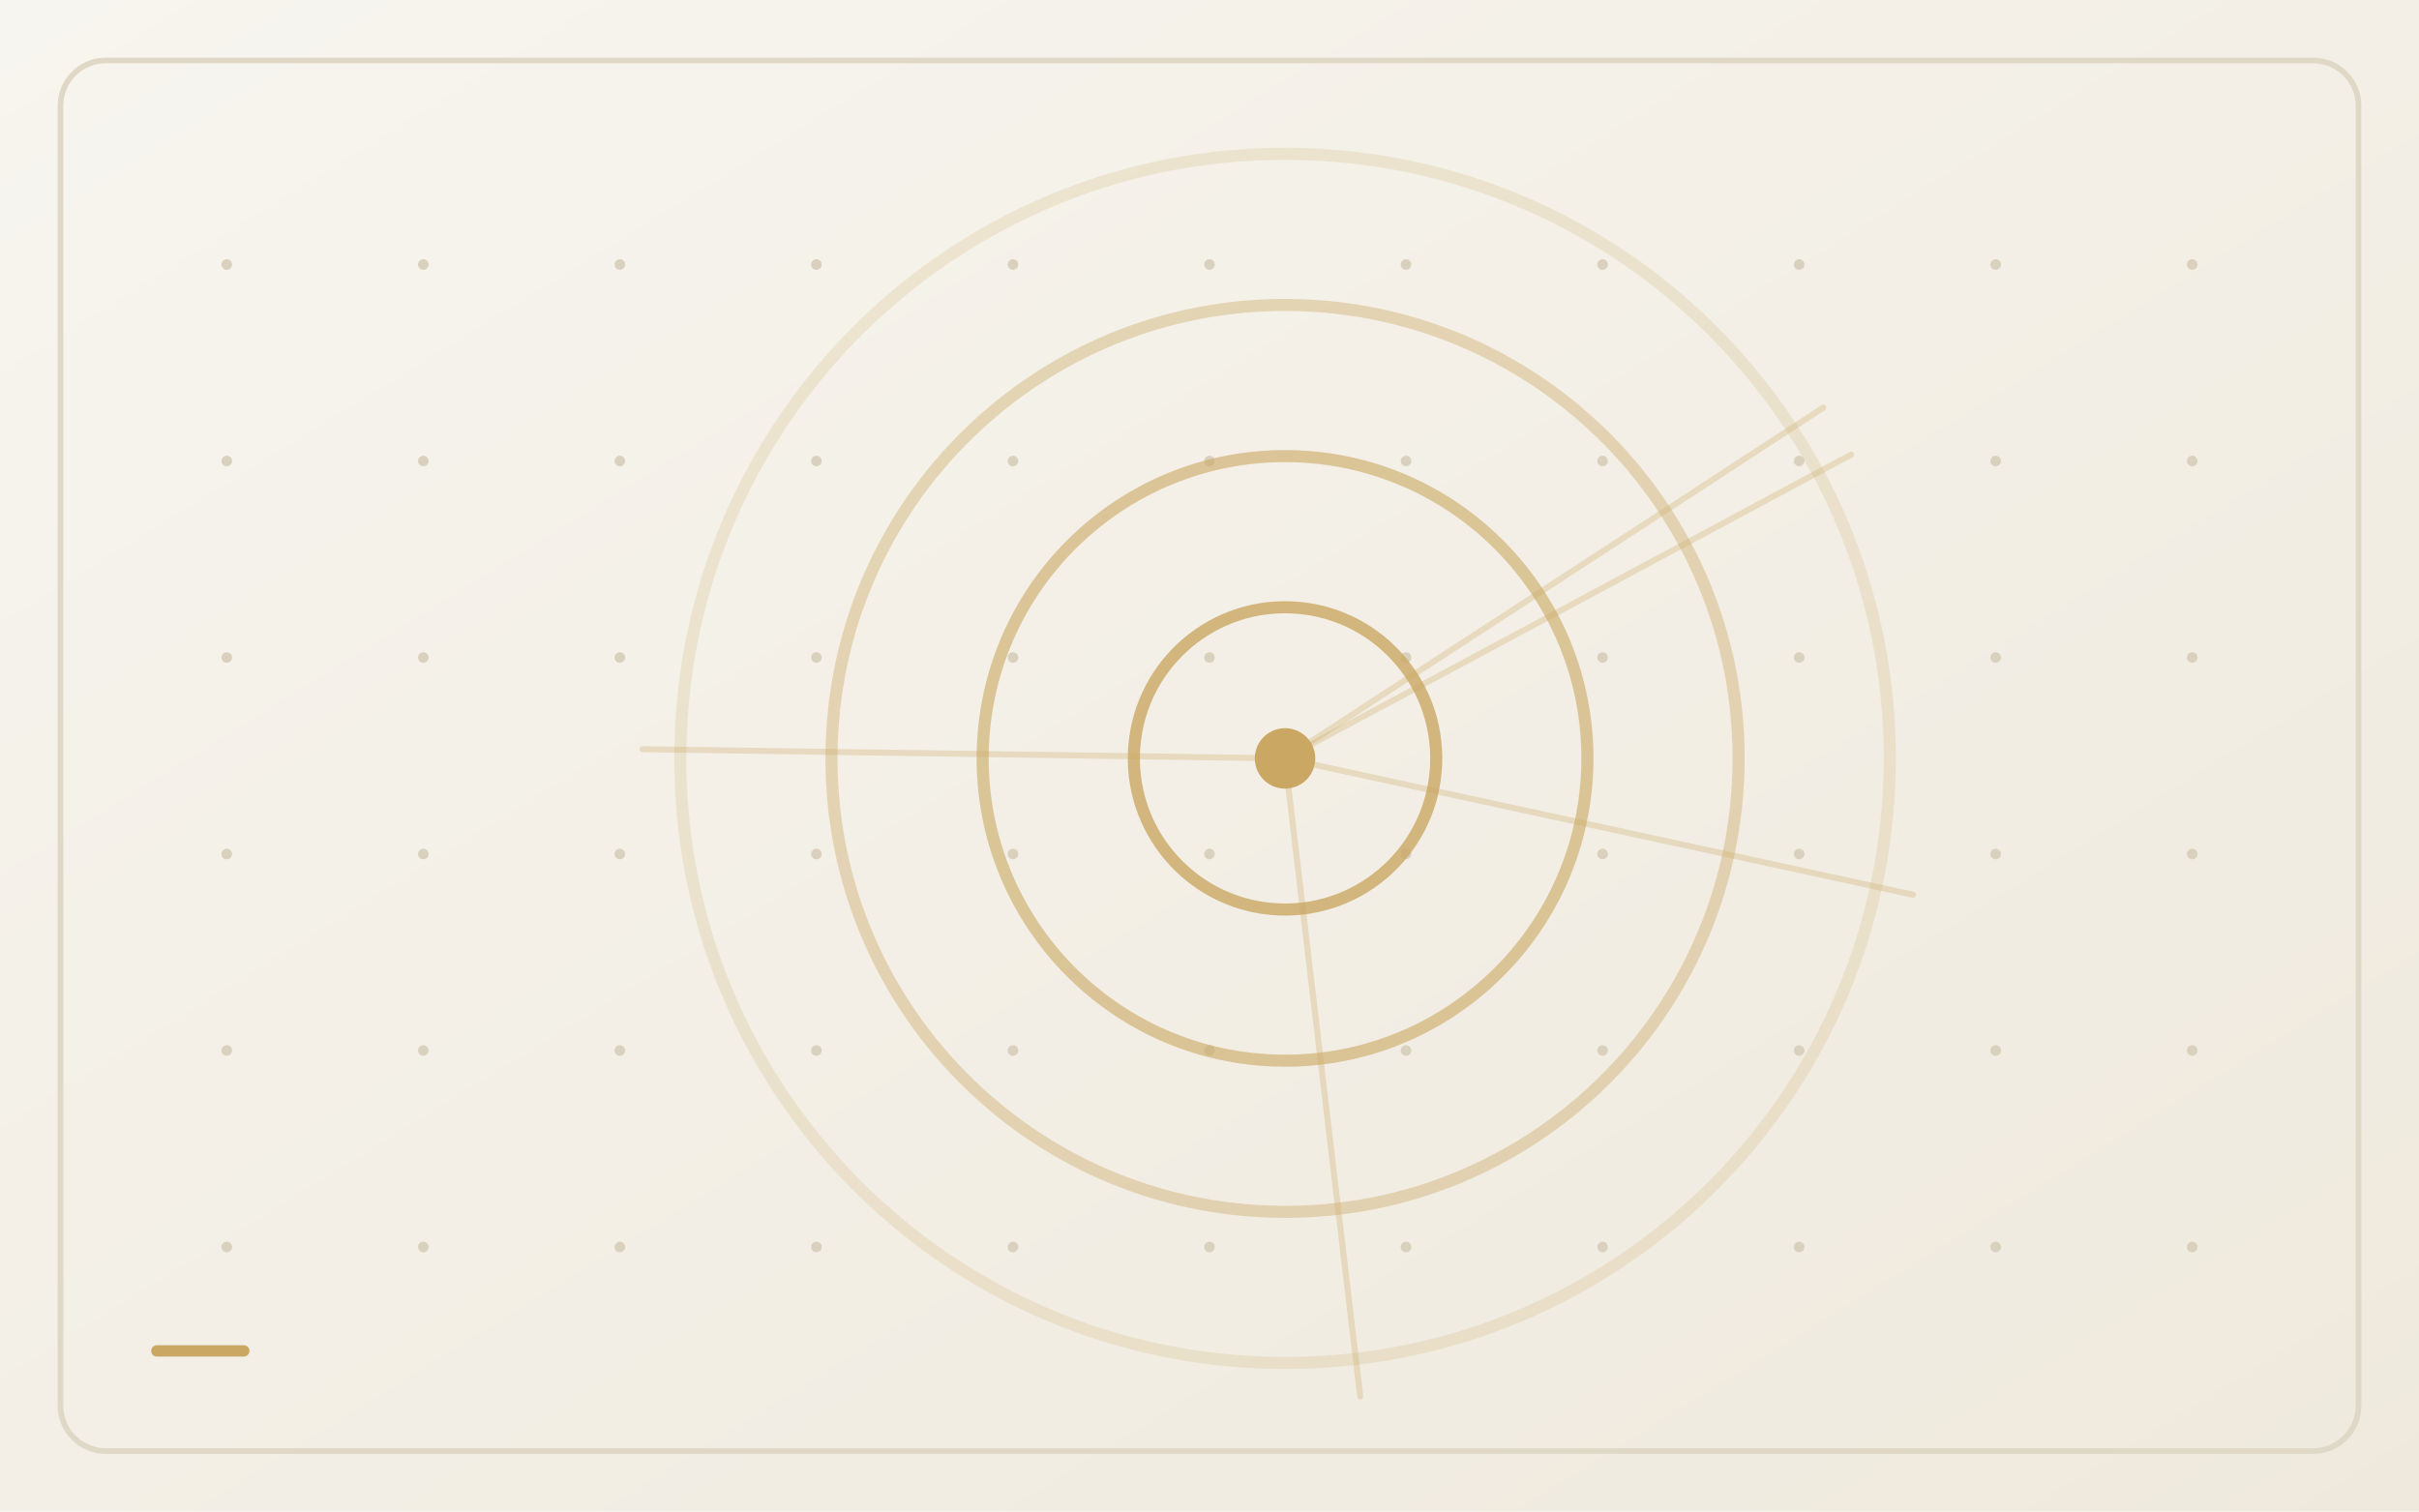
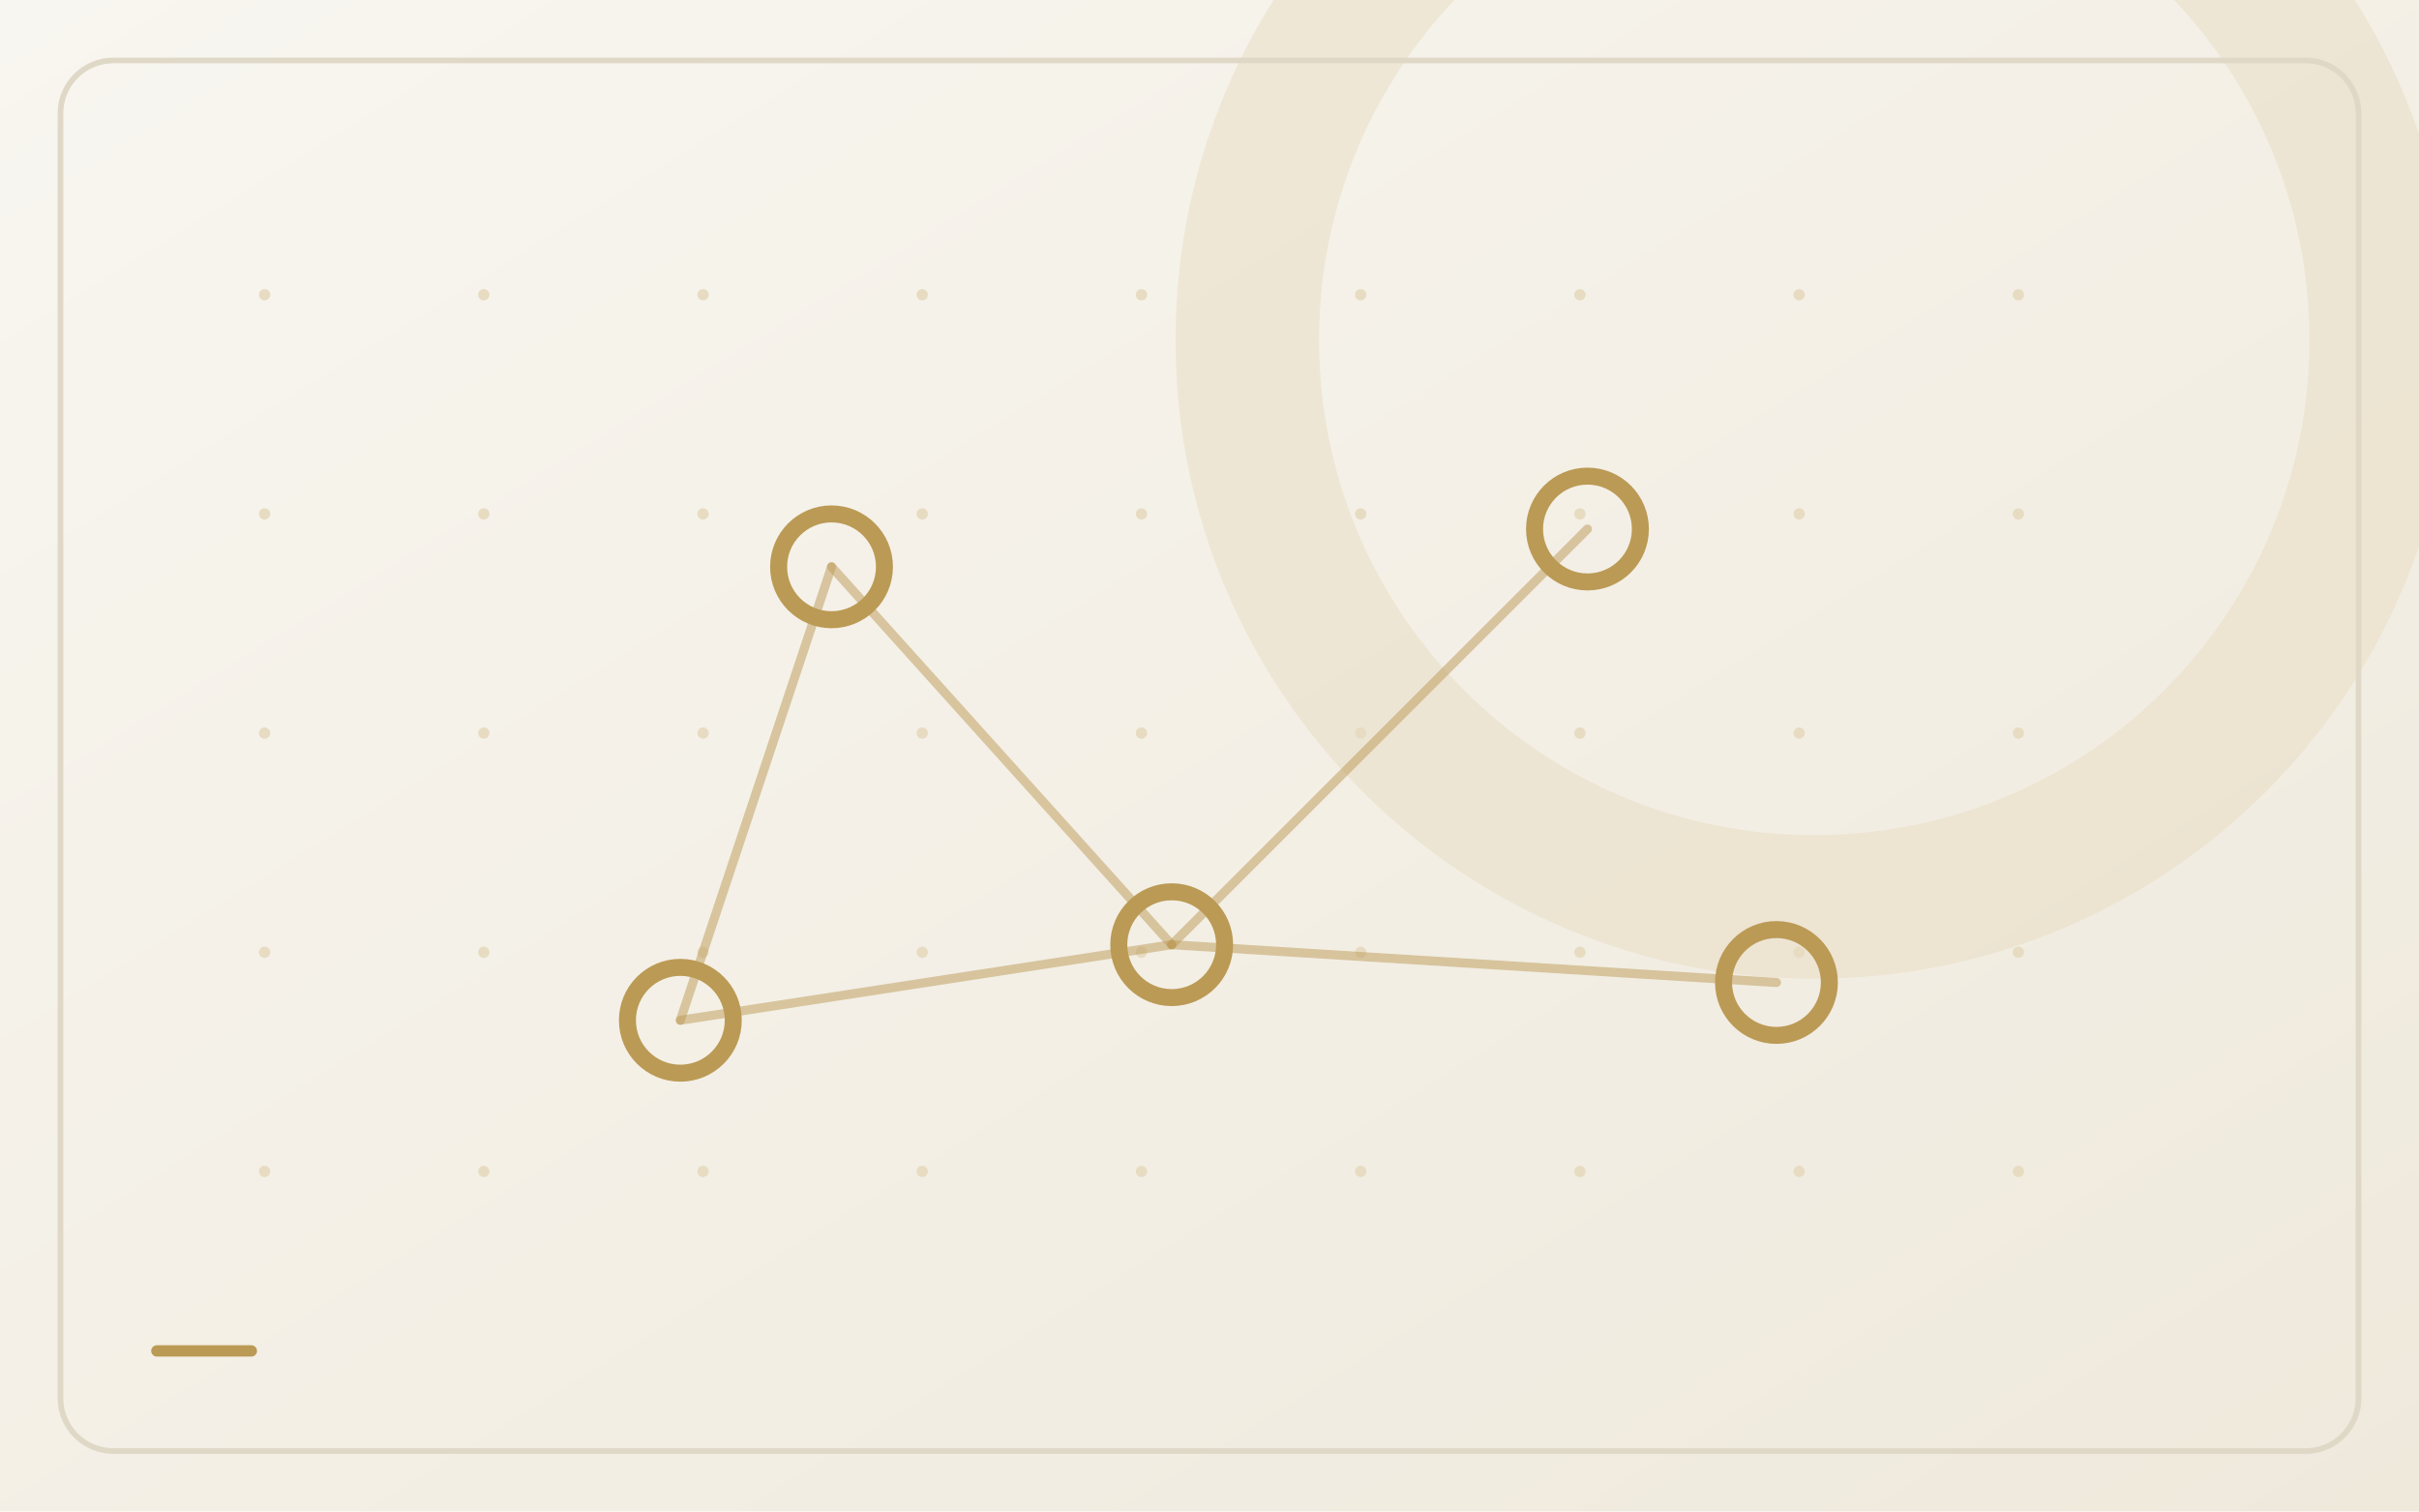
<svg xmlns="http://www.w3.org/2000/svg" viewBox="0 0 640 400" width="640" height="400">
  <defs>
    <linearGradient id="bg" x1="0" y1="0" x2="1" y2="1">
-       <stop offset="0" stop-color="#f7f5ef" />
-       <stop offset="1" stop-color="#efe9dd" />
+       <stop offset="0" stop-color="#f8f6f0" />
+       <stop offset="1" stop-color="#efe9dc" />
    </linearGradient>
  </defs>
  <rect width="640" height="400" fill="url(#bg)" />
-   <circle cx="60" cy="70" r="1.4" fill="#d9d0bd" />
-   <circle cx="60" cy="122" r="1.4" fill="#d9d0bd" />
-   <circle cx="60" cy="174" r="1.4" fill="#d9d0bd" />
-   <circle cx="60" cy="226" r="1.4" fill="#d9d0bd" />
-   <circle cx="60" cy="278" r="1.4" fill="#d9d0bd" />
-   <circle cx="60" cy="330" r="1.4" fill="#d9d0bd" />
-   <circle cx="112" cy="70" r="1.4" fill="#d9d0bd" />
-   <circle cx="112" cy="122" r="1.4" fill="#d9d0bd" />
-   <circle cx="112" cy="174" r="1.4" fill="#d9d0bd" />
-   <circle cx="112" cy="226" r="1.4" fill="#d9d0bd" />
-   <circle cx="112" cy="278" r="1.4" fill="#d9d0bd" />
-   <circle cx="112" cy="330" r="1.4" fill="#d9d0bd" />
-   <circle cx="164" cy="70" r="1.4" fill="#d9d0bd" />
-   <circle cx="164" cy="122" r="1.4" fill="#d9d0bd" />
-   <circle cx="164" cy="174" r="1.4" fill="#d9d0bd" />
-   <circle cx="164" cy="226" r="1.4" fill="#d9d0bd" />
-   <circle cx="164" cy="278" r="1.4" fill="#d9d0bd" />
-   <circle cx="164" cy="330" r="1.4" fill="#d9d0bd" />
-   <circle cx="216" cy="70" r="1.4" fill="#d9d0bd" />
-   <circle cx="216" cy="122" r="1.4" fill="#d9d0bd" />
-   <circle cx="216" cy="174" r="1.4" fill="#d9d0bd" />
-   <circle cx="216" cy="226" r="1.4" fill="#d9d0bd" />
-   <circle cx="216" cy="278" r="1.4" fill="#d9d0bd" />
-   <circle cx="216" cy="330" r="1.4" fill="#d9d0bd" />
-   <circle cx="268" cy="70" r="1.4" fill="#d9d0bd" />
-   <circle cx="268" cy="122" r="1.4" fill="#d9d0bd" />
-   <circle cx="268" cy="174" r="1.4" fill="#d9d0bd" />
-   <circle cx="268" cy="226" r="1.4" fill="#d9d0bd" />
-   <circle cx="268" cy="278" r="1.4" fill="#d9d0bd" />
-   <circle cx="268" cy="330" r="1.4" fill="#d9d0bd" />
-   <circle cx="320" cy="70" r="1.4" fill="#d9d0bd" />
-   <circle cx="320" cy="122" r="1.4" fill="#d9d0bd" />
-   <circle cx="320" cy="174" r="1.4" fill="#d9d0bd" />
-   <circle cx="320" cy="226" r="1.4" fill="#d9d0bd" />
-   <circle cx="320" cy="278" r="1.4" fill="#d9d0bd" />
-   <circle cx="320" cy="330" r="1.4" fill="#d9d0bd" />
-   <circle cx="372" cy="70" r="1.4" fill="#d9d0bd" />
-   <circle cx="372" cy="122" r="1.4" fill="#d9d0bd" />
-   <circle cx="372" cy="174" r="1.4" fill="#d9d0bd" />
-   <circle cx="372" cy="226" r="1.4" fill="#d9d0bd" />
-   <circle cx="372" cy="278" r="1.4" fill="#d9d0bd" />
-   <circle cx="372" cy="330" r="1.4" fill="#d9d0bd" />
-   <circle cx="424" cy="70" r="1.4" fill="#d9d0bd" />
-   <circle cx="424" cy="122" r="1.4" fill="#d9d0bd" />
-   <circle cx="424" cy="174" r="1.4" fill="#d9d0bd" />
-   <circle cx="424" cy="226" r="1.4" fill="#d9d0bd" />
-   <circle cx="424" cy="278" r="1.4" fill="#d9d0bd" />
-   <circle cx="424" cy="330" r="1.4" fill="#d9d0bd" />
-   <circle cx="476" cy="70" r="1.4" fill="#d9d0bd" />
-   <circle cx="476" cy="122" r="1.4" fill="#d9d0bd" />
-   <circle cx="476" cy="174" r="1.4" fill="#d9d0bd" />
-   <circle cx="476" cy="226" r="1.4" fill="#d9d0bd" />
-   <circle cx="476" cy="278" r="1.4" fill="#d9d0bd" />
-   <circle cx="476" cy="330" r="1.4" fill="#d9d0bd" />
-   <circle cx="528" cy="70" r="1.4" fill="#d9d0bd" />
-   <circle cx="528" cy="122" r="1.4" fill="#d9d0bd" />
-   <circle cx="528" cy="174" r="1.4" fill="#d9d0bd" />
-   <circle cx="528" cy="226" r="1.4" fill="#d9d0bd" />
-   <circle cx="528" cy="278" r="1.4" fill="#d9d0bd" />
-   <circle cx="528" cy="330" r="1.4" fill="#d9d0bd" />
-   <circle cx="580" cy="70" r="1.4" fill="#d9d0bd" />
-   <circle cx="580" cy="122" r="1.4" fill="#d9d0bd" />
-   <circle cx="580" cy="174" r="1.4" fill="#d9d0bd" />
-   <circle cx="580" cy="226" r="1.4" fill="#d9d0bd" />
-   <circle cx="580" cy="278" r="1.4" fill="#d9d0bd" />
-   <circle cx="580" cy="330" r="1.4" fill="#d9d0bd" />
-   <rect x="16" y="16" width="608" height="368" fill="none" stroke="#e0d8c7" stroke-width="1.5" rx="12" />
-   <g transform="rotate(2 320 200)">
-     <path d="M340 200 L479.087 102.251" stroke="#caa863" fill="none" stroke-linecap="round" stroke-linejoin="round" stroke-width="1.6" opacity="0.3" />
-     <path d="M340 200 L507.286 230.256" stroke="#caa863" fill="none" stroke-linecap="round" stroke-linejoin="round" stroke-width="1.6" opacity="0.3" />
-     <path d="M340 200 L365.776 368.034" stroke="#caa863" fill="none" stroke-linecap="round" stroke-linejoin="round" stroke-width="1.6" opacity="0.3" />
-     <path d="M340 200 L170.036 203.5" stroke="#caa863" fill="none" stroke-linecap="round" stroke-linejoin="round" stroke-width="1.6" opacity="0.3" />
-     <path d="M340 200 L486.888 114.421" stroke="#caa863" fill="none" stroke-linecap="round" stroke-linejoin="round" stroke-width="1.6" opacity="0.3" />
-     <circle cx="340" cy="200" r="40" stroke="#caa863" fill="none" stroke-width="3.2" stroke-linecap="round" stroke-linejoin="round" opacity="0.8" />
-     <circle cx="340" cy="200" r="80" stroke="#caa863" fill="none" stroke-width="3.2" stroke-linecap="round" stroke-linejoin="round" opacity="0.6" />
-     <circle cx="340" cy="200" r="120" stroke="#caa863" fill="none" stroke-width="3.2" stroke-linecap="round" stroke-linejoin="round" opacity="0.4" />
-     <circle cx="340" cy="200" r="160" stroke="#caa863" fill="none" stroke-width="3.2" stroke-linecap="round" stroke-linejoin="round" opacity="0.2" />
-     <circle cx="340" cy="200" r="8" fill="#caa863" />
+   <circle cx="480" cy="90" r="150" fill="none" stroke="#e7dcc2" stroke-width="38" opacity="0.5" />
+   <circle cx="70" cy="78" r="1.5" fill="#e7dcc2" />
+   <circle cx="70" cy="136" r="1.5" fill="#e7dcc2" />
+   <circle cx="70" cy="194" r="1.5" fill="#e7dcc2" />
+   <circle cx="70" cy="252" r="1.5" fill="#e7dcc2" />
+   <circle cx="70" cy="310" r="1.5" fill="#e7dcc2" />
+   <circle cx="128" cy="78" r="1.5" fill="#e7dcc2" />
+   <circle cx="128" cy="136" r="1.5" fill="#e7dcc2" />
+   <circle cx="128" cy="194" r="1.5" fill="#e7dcc2" />
+   <circle cx="128" cy="252" r="1.5" fill="#e7dcc2" />
+   <circle cx="128" cy="310" r="1.5" fill="#e7dcc2" />
+   <circle cx="186" cy="78" r="1.5" fill="#e7dcc2" />
+   <circle cx="186" cy="136" r="1.5" fill="#e7dcc2" />
+   <circle cx="186" cy="194" r="1.5" fill="#e7dcc2" />
+   <circle cx="186" cy="252" r="1.5" fill="#e7dcc2" />
+   <circle cx="186" cy="310" r="1.5" fill="#e7dcc2" />
+   <circle cx="244" cy="78" r="1.5" fill="#e7dcc2" />
+   <circle cx="244" cy="136" r="1.5" fill="#e7dcc2" />
+   <circle cx="244" cy="194" r="1.5" fill="#e7dcc2" />
+   <circle cx="244" cy="252" r="1.5" fill="#e7dcc2" />
+   <circle cx="244" cy="310" r="1.5" fill="#e7dcc2" />
+   <circle cx="302" cy="78" r="1.5" fill="#e7dcc2" />
+   <circle cx="302" cy="136" r="1.5" fill="#e7dcc2" />
+   <circle cx="302" cy="194" r="1.5" fill="#e7dcc2" />
+   <circle cx="302" cy="252" r="1.5" fill="#e7dcc2" />
+   <circle cx="302" cy="310" r="1.5" fill="#e7dcc2" />
+   <circle cx="360" cy="78" r="1.5" fill="#e7dcc2" />
+   <circle cx="360" cy="136" r="1.5" fill="#e7dcc2" />
+   <circle cx="360" cy="194" r="1.5" fill="#e7dcc2" />
+   <circle cx="360" cy="252" r="1.5" fill="#e7dcc2" />
+   <circle cx="360" cy="310" r="1.5" fill="#e7dcc2" />
+   <circle cx="418" cy="78" r="1.5" fill="#e7dcc2" />
+   <circle cx="418" cy="136" r="1.5" fill="#e7dcc2" />
+   <circle cx="418" cy="194" r="1.5" fill="#e7dcc2" />
+   <circle cx="418" cy="252" r="1.5" fill="#e7dcc2" />
+   <circle cx="418" cy="310" r="1.5" fill="#e7dcc2" />
+   <circle cx="476" cy="78" r="1.5" fill="#e7dcc2" />
+   <circle cx="476" cy="136" r="1.5" fill="#e7dcc2" />
+   <circle cx="476" cy="194" r="1.5" fill="#e7dcc2" />
+   <circle cx="476" cy="252" r="1.5" fill="#e7dcc2" />
+   <circle cx="476" cy="310" r="1.5" fill="#e7dcc2" />
+   <circle cx="534" cy="78" r="1.5" fill="#e7dcc2" />
+   <circle cx="534" cy="136" r="1.5" fill="#e7dcc2" />
+   <circle cx="534" cy="194" r="1.5" fill="#e7dcc2" />
+   <circle cx="534" cy="252" r="1.5" fill="#e7dcc2" />
+   <circle cx="534" cy="310" r="1.5" fill="#e7dcc2" />
+   <rect x="16" y="16" width="608" height="368" fill="none" stroke="#e0d8c7" stroke-width="1.5" rx="14" />
+   <g transform="rotate(0 320 200)">
+     <line x1="220" y1="150" x2="310" y2="250" stroke="#bb9a55" fill="none" stroke-width="2.4" stroke-linecap="round" stroke-linejoin="round" opacity="0.5" />
+     <line x1="420" y1="140" x2="310" y2="250" stroke="#bb9a55" fill="none" stroke-width="2.4" stroke-linecap="round" stroke-linejoin="round" opacity="0.5" />
+     <line x1="310" y1="250" x2="470" y2="260" stroke="#bb9a55" fill="none" stroke-width="2.4" stroke-linecap="round" stroke-linejoin="round" opacity="0.5" />
+     <line x1="310" y1="250" x2="180" y2="270" stroke="#bb9a55" fill="none" stroke-width="2.4" stroke-linecap="round" stroke-linejoin="round" opacity="0.5" />
+     <line x1="220" y1="150" x2="180" y2="270" stroke="#bb9a55" fill="none" stroke-width="2.4" stroke-linecap="round" stroke-linejoin="round" opacity="0.5" />
+     <circle cx="220" cy="150" r="14" stroke="#bb9a55" fill="none" stroke-width="4.5" stroke-linecap="round" stroke-linejoin="round" />
+     <circle cx="420" cy="140" r="14" stroke="#bb9a55" fill="none" stroke-width="4.5" stroke-linecap="round" stroke-linejoin="round" />
+     <circle cx="310" cy="250" r="14" stroke="#bb9a55" fill="none" stroke-width="4.5" stroke-linecap="round" stroke-linejoin="round" />
+     <circle cx="470" cy="260" r="14" stroke="#bb9a55" fill="none" stroke-width="4.5" stroke-linecap="round" stroke-linejoin="round" />
+     <circle cx="180" cy="270" r="14" stroke="#bb9a55" fill="none" stroke-width="4.5" stroke-linecap="round" stroke-linejoin="round" />
  </g>
-   <rect x="40" y="356" width="26" height="3" rx="1.5" fill="#caa863" />
+   <rect x="40" y="356" width="28" height="3" rx="1.5" fill="#bb9a55" />
</svg>
